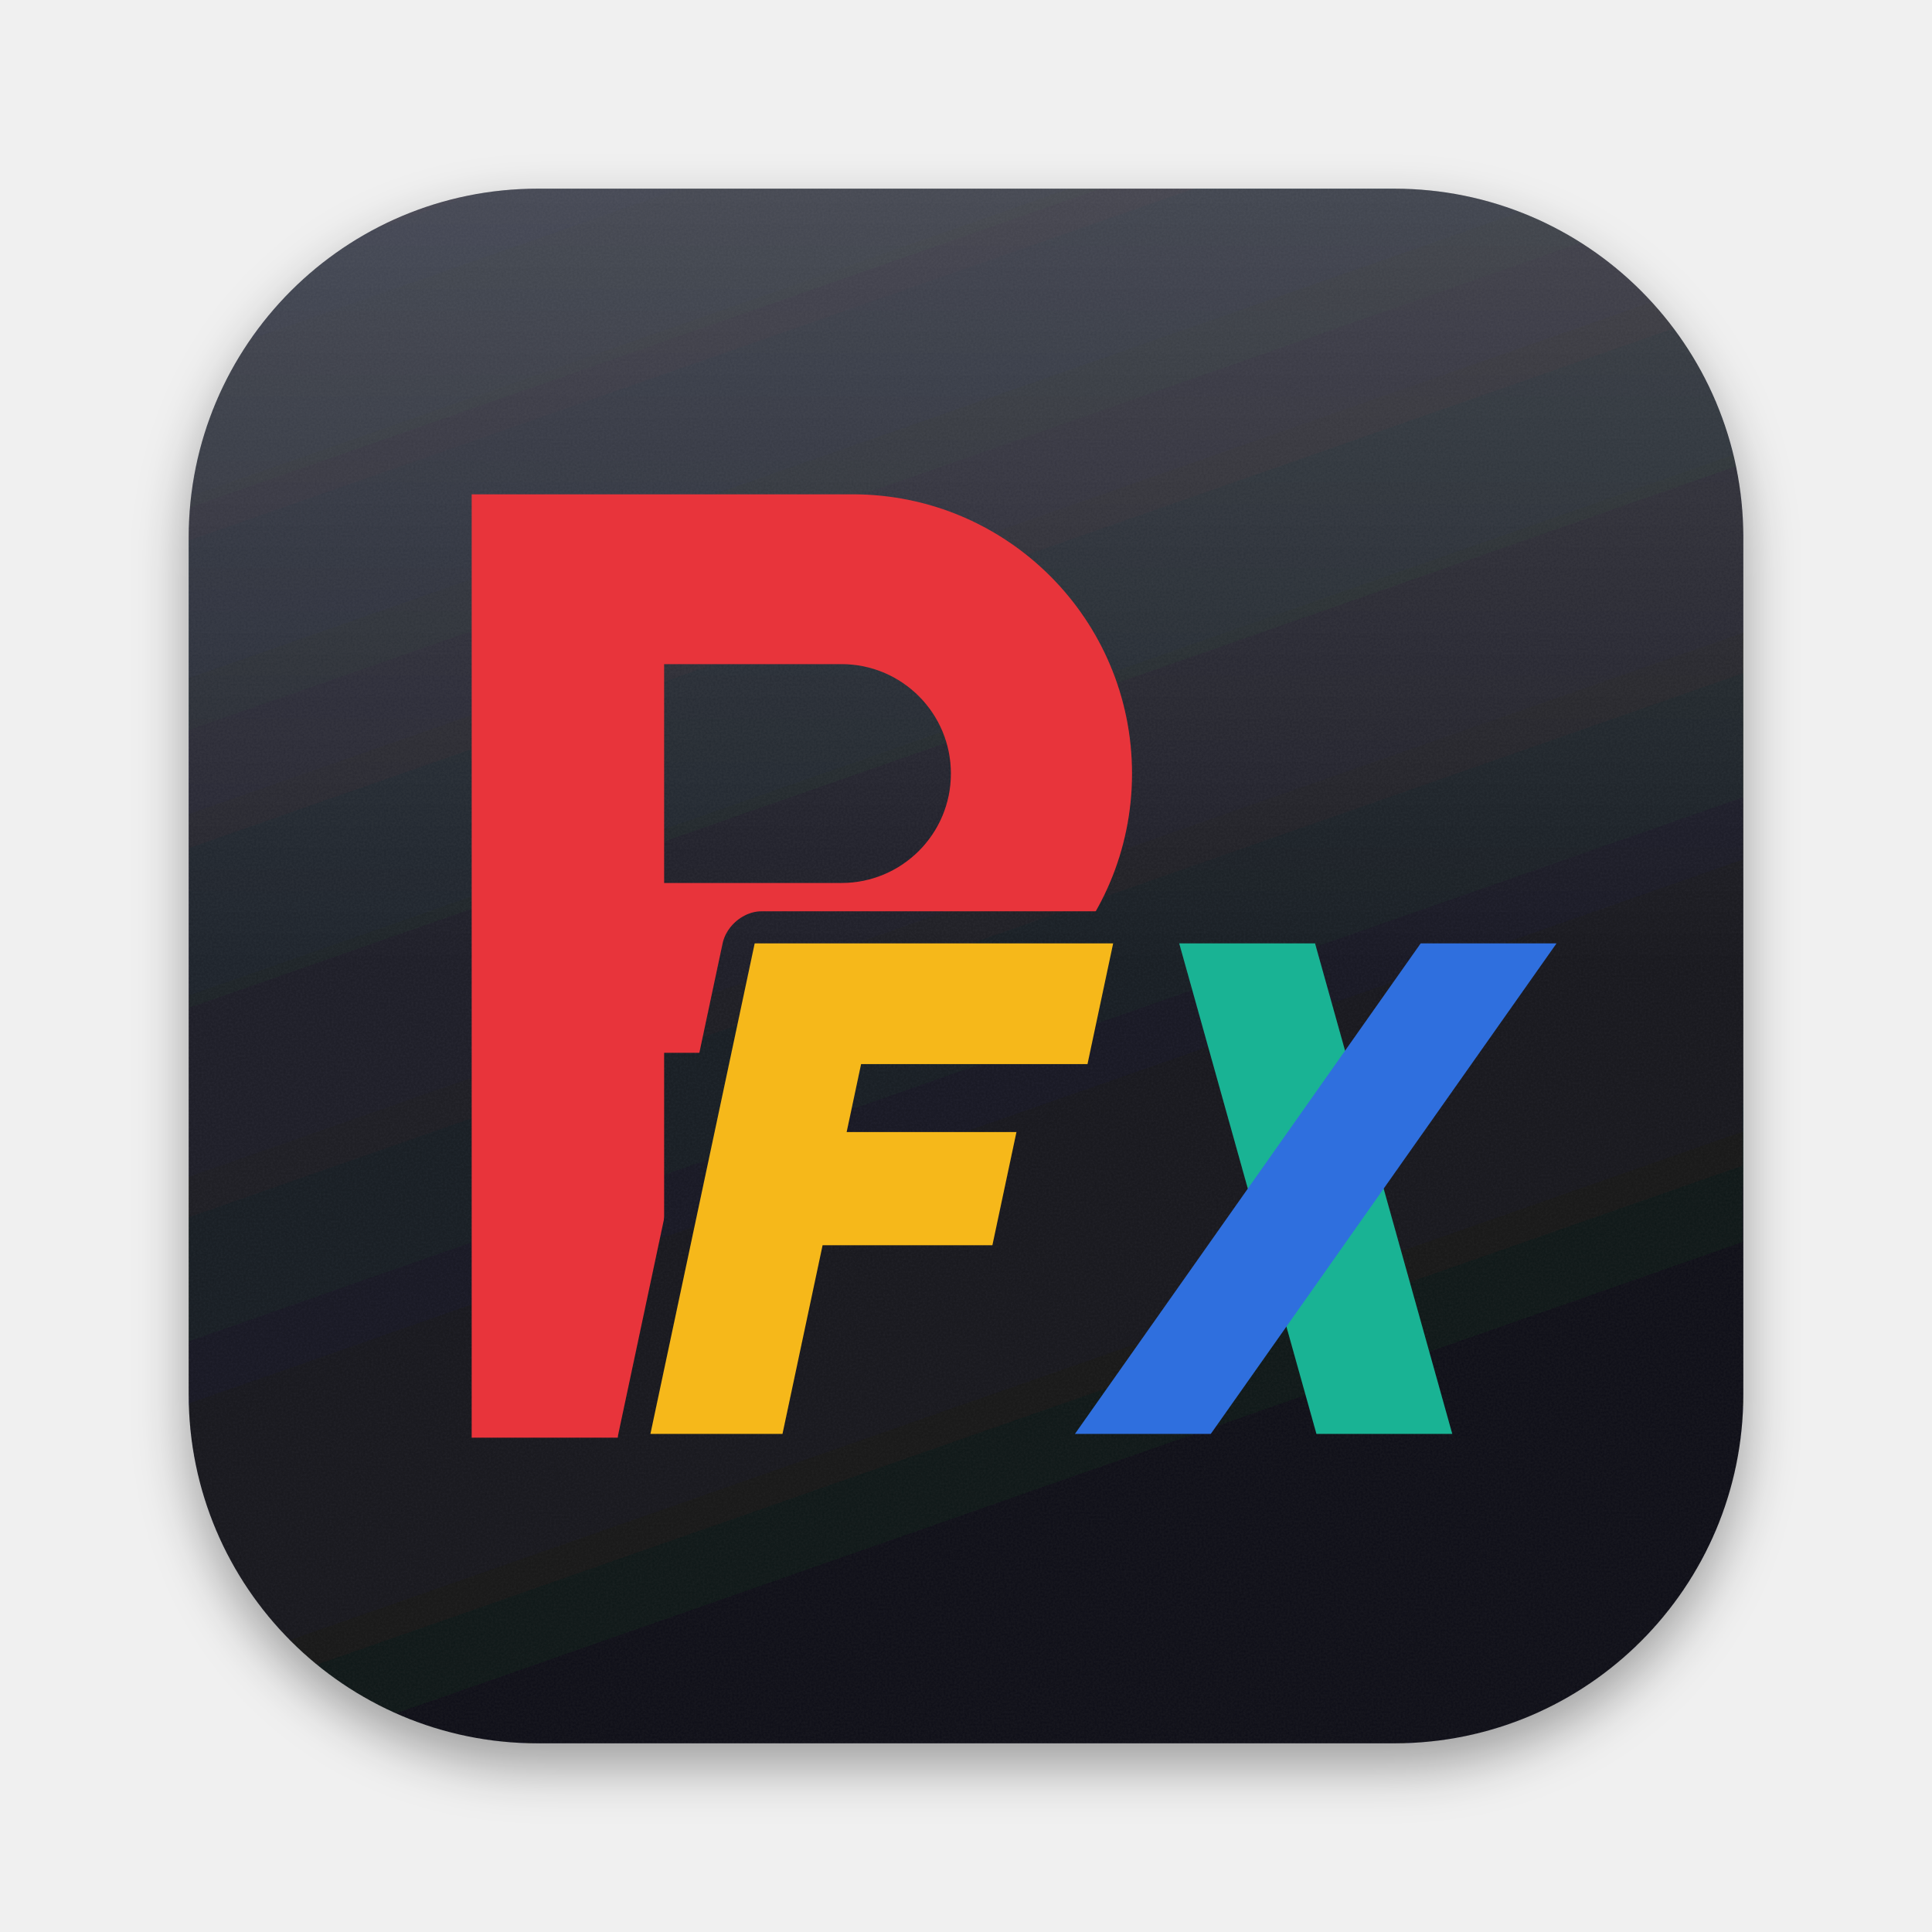
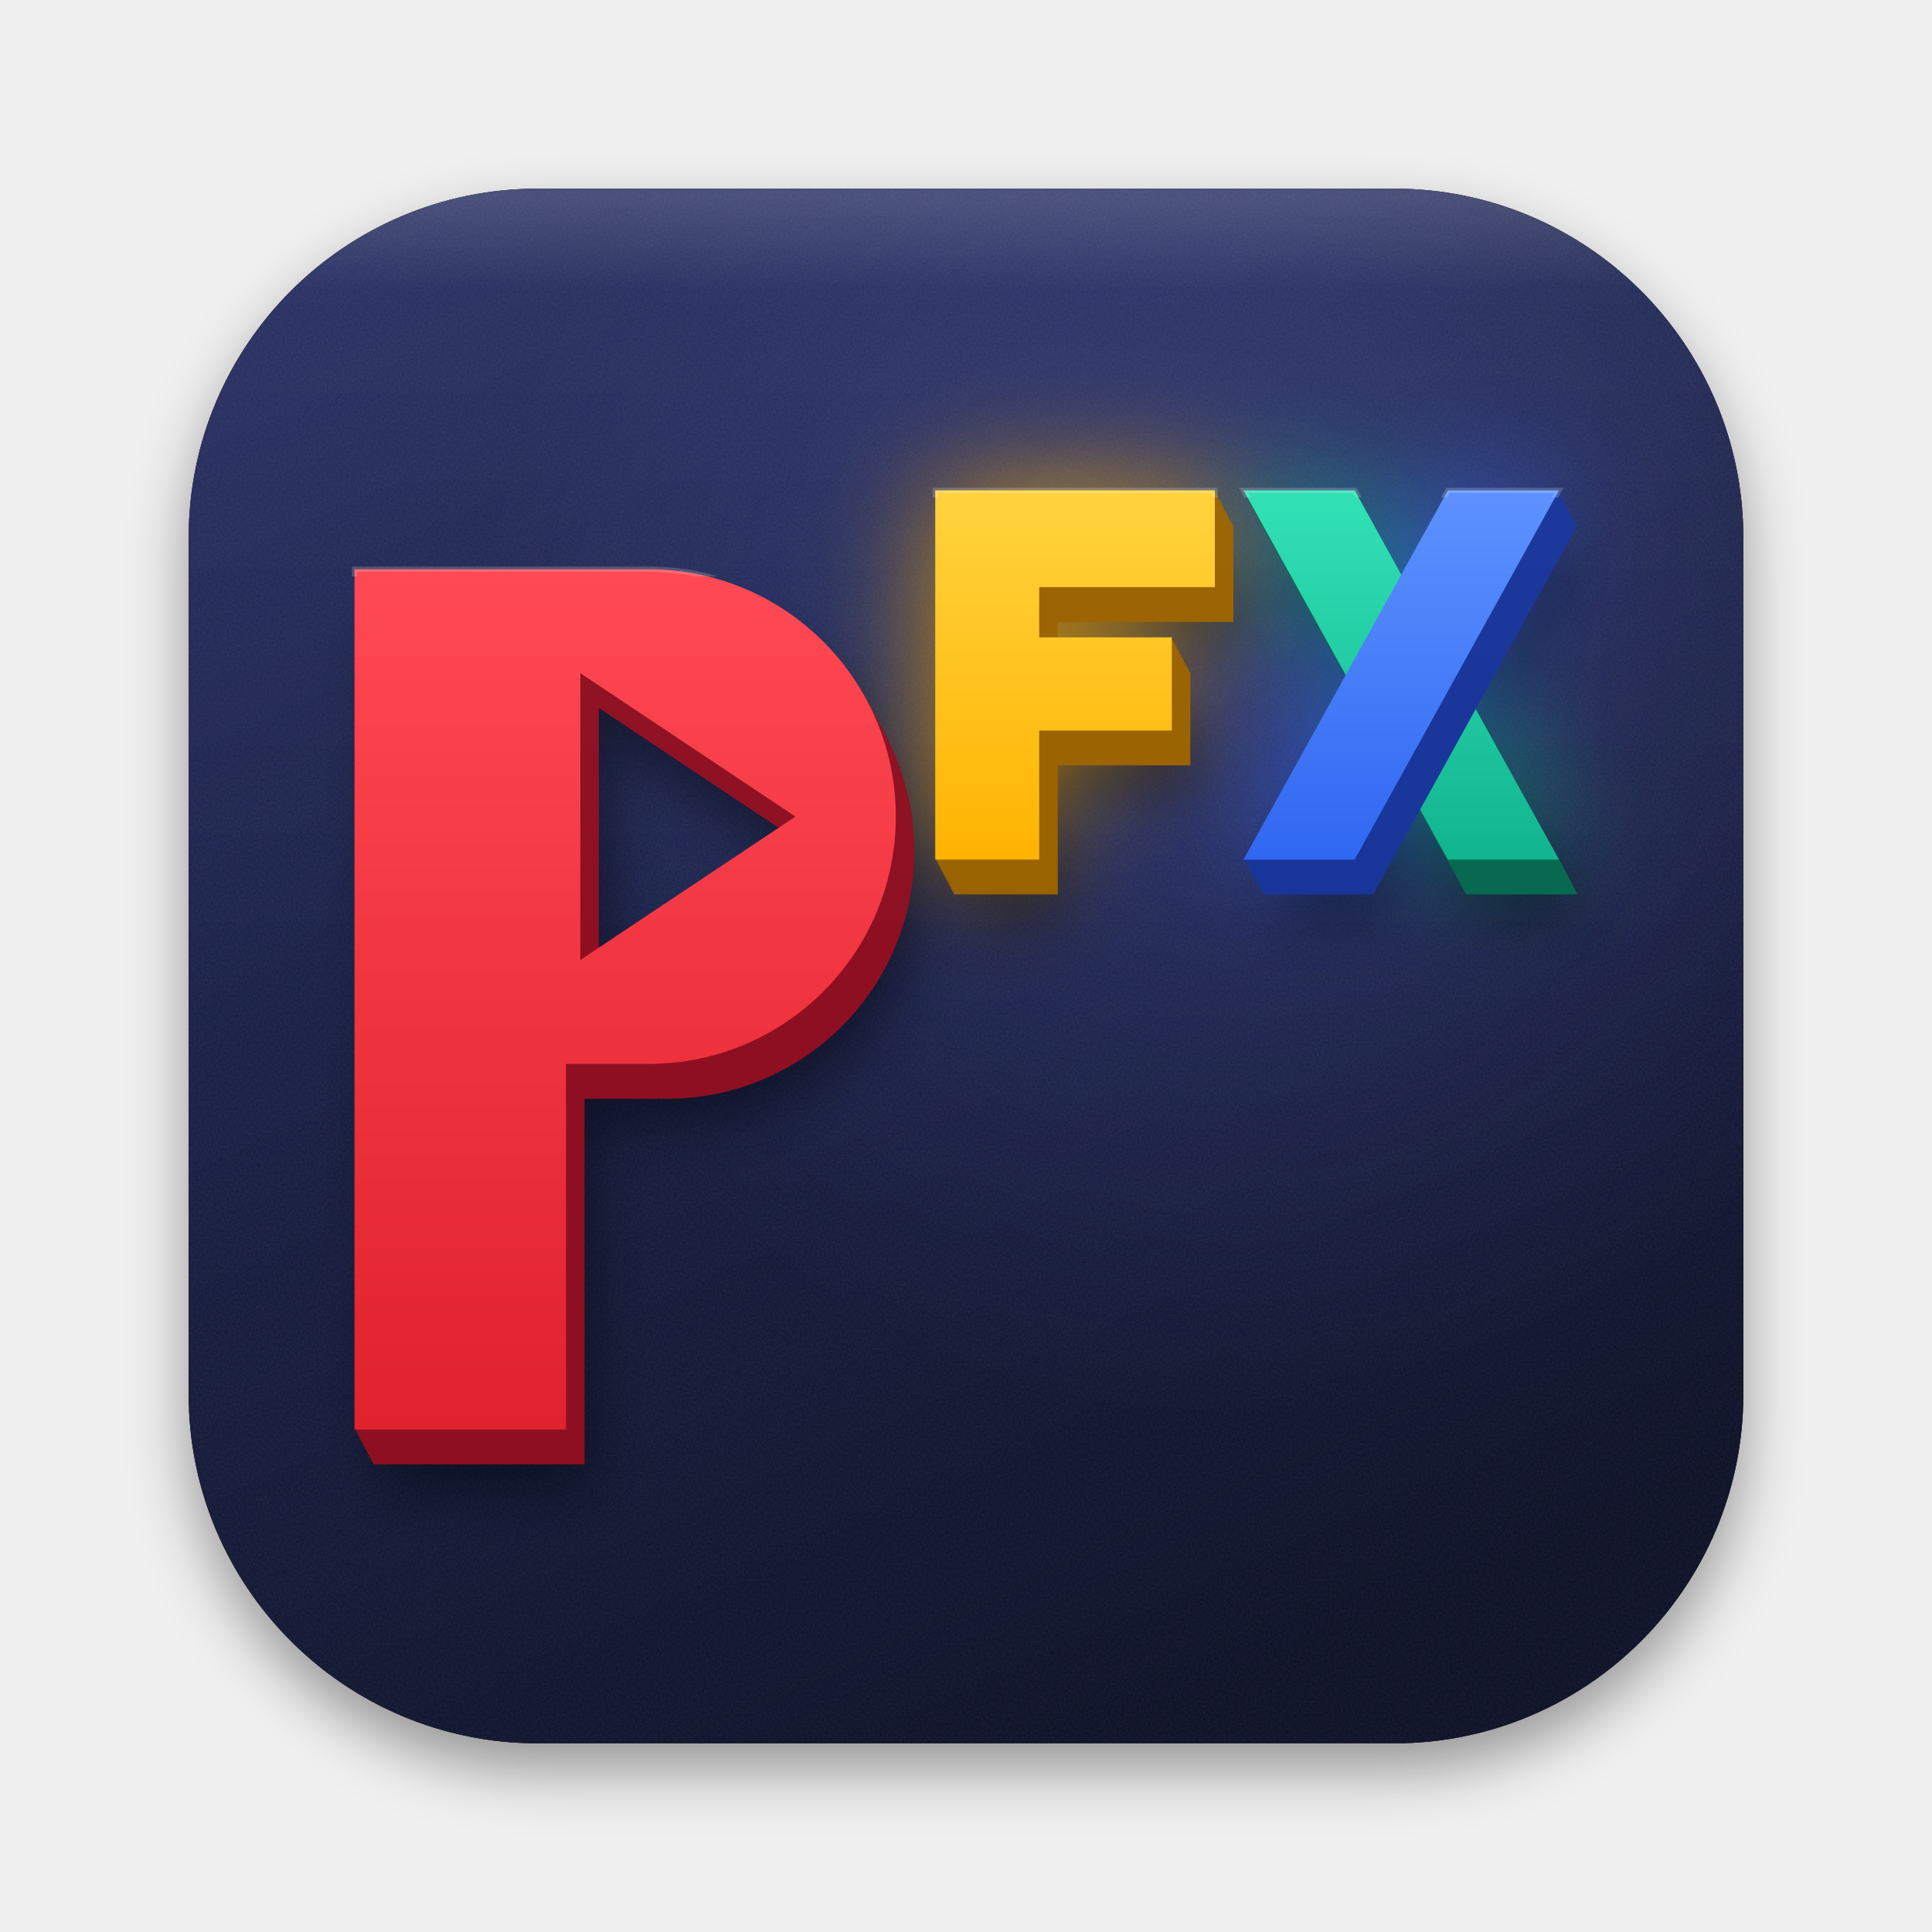
<svg xmlns="http://www.w3.org/2000/svg" viewBox="0 0 1024 1024" width="1024" height="1024">
  <defs>
-     <linearGradient id="bg" x1="0" y1="0" x2="0.35" y2="1">
-       <stop offset="0" stop-color="#2a2e3a" />
-       <stop offset="1" stop-color="#0e0f14" />
+     <linearGradient id="bg" x1="0.15" y1="0" x2="0.6" y2="1">
+       <stop offset="0" stop-color="#232B62" />
+       <stop offset="0.55" stop-color="#141A3D" />
+       <stop offset="1" stop-color="#0B0F26" />
    </linearGradient>
+     <radialGradient id="spot" cx="0.68" cy="0.3" r="0.5">
+       <stop offset="0" stop-color="#6E7CFF" stop-opacity="0.22" />
+       <stop offset="1" stop-color="#6E7CFF" stop-opacity="0" />
+     </radialGradient>
    <linearGradient id="rim" x1="0" y1="0" x2="0" y2="1">
-       <stop offset="0" stop-color="#ffffff" stop-opacity="0.14" />
-       <stop offset="0.5" stop-color="#ffffff" stop-opacity="0" />
+       <stop offset="0" stop-color="#fff" stop-opacity="0.16" />
+       <stop offset="0.06" stop-color="#fff" stop-opacity="0.03" />
+       <stop offset="0.5" stop-color="#fff" stop-opacity="0" />
    </linearGradient>
-     <filter id="shadow" x="-10%" y="-10%" width="120%" height="125%">
-       <feDropShadow dx="0" dy="12" stdDeviation="14" flood-color="#000" flood-opacity="0.35" />
+     <filter color-interpolation-filters="sRGB" id="grain" x="0" y="0" width="100%" height="100%">
+       <feTurbulence type="fractalNoise" baseFrequency="0.85" numOctaves="2" seed="11" />
+       <feColorMatrix values="0 0 0 0 1  0 0 0 0 1  0 0 0 0 1  0 0 0 0.075 0" />
    </filter>
-     <filter id="grain" x="0" y="0" width="100%" height="100%">
-       <feTurbulence type="fractalNoise" baseFrequency="0.9" numOctaves="2" seed="7" />
-       <feColorMatrix values="0 0 0 0 1  0 0 0 0 1  0 0 0 0 1  0 0 0 0.05 0" />
+     <filter color-interpolation-filters="sRGB" id="grain2" x="0" y="0" width="100%" height="100%">
+       <feTurbulence type="fractalNoise" baseFrequency="0.8" numOctaves="2" seed="29" />
+       <feColorMatrix values="0 0 0 0 0  0 0 0 0 0  0 0 0 0 0  0 0 0 0.09 0" />
+     </filter>
+     <filter color-interpolation-filters="sRGB" id="bloom" x="-50%" y="-50%" width="200%" height="200%">
+       <feGaussianBlur stdDeviation="34" />
+     </filter>
+     <filter color-interpolation-filters="sRGB" id="shadow" x="-10%" y="-10%" width="120%" height="125%">
+       <feDropShadow dx="0" dy="14" stdDeviation="16" flood-color="#000" flood-opacity="0.38" />
+     </filter>
+     <filter color-interpolation-filters="sRGB" id="cast" x="-20%" y="-20%" width="140%" height="150%">
+       <feGaussianBlur stdDeviation="16" />
    </filter>
    <clipPath id="tile">
      <rect x="100" y="100" width="824" height="824" rx="185" />
    </clipPath>
-     <g id="fx-shape">
-       <path d="M0,0 H190 V64 H70 V100 H160 V160 H70 V260 H0 Z" />
-       <path d="M225,0 H297 L425,260 H353 Z" />
-       <path d="M353,0 H425 L297,260 H225 Z" />
+     <clipPath id="topclip">
+       <rect x="-100" y="-100" width="2000" height="104" />
+     </clipPath>
+   </defs>
+   <rect x="100" y="100" width="824" height="824" rx="185" fill="#000" filter="url(#shadow)" />
+   <rect x="100" y="100" width="824" height="824" rx="185" fill="url(#bg)" />
+   <g clip-path="url(#tile)">
+     <rect x="100" y="100" width="824" height="824" fill="url(#spot)" />
+     <rect x="100" y="100" width="824" height="824" filter="url(#grain)" />
+     <rect x="100" y="100" width="824" height="824" filter="url(#grain2)" />
+     <g transform="translate(187.9,301.7) scale(0.95)">
+       <g opacity="0.55" filter="url(#cast)" transform="translate(14,34)">
+         <path d="M0,0 H164 A138,138 0 0 1 164,276 H118 V480 H0 Z M126,58 L126,218 L246,138 Z" fill="#03050f" fill-rule="evenodd" />
+         <g transform="translate(324,-44)">
+           <path d="M0,0 H156 V54 H58 V82 H132 V134 H58 V206 H0 Z" fill="#03050f" />
+           <path d="M172,0 H234 L348,206 H286 Z" fill="#03050f" />
+           <path d="M286,0 H348 L234,206 H172 Z" fill="#03050f" />
+         </g>
+       </g>
+       <g opacity="0.75" filter="url(#bloom)" transform="translate(324,-44)">
+         <path d="M0,0 H156 V54 H58 V82 H132 V134 H58 V206 H0 Z" fill="#FFB300" />
+         <path d="M172,0 H234 L348,206 H286 Z" fill="#10B48F" />
+         <path d="M286,0 H348 L234,206 H172 Z" fill="#2F66F2" />
+       </g>
+       <g transform="translate(0,0)">
+         <path d="M0,0 H164 A138,138 0 0 1 164,276 H118 V480 H0 Z M126,58 L126,218 L246,138 Z" fill="#8E0F22" fill-rule="evenodd" transform="translate(10.33,19.42)" />
+         <path d="M0,0 H164 A138,138 0 0 1 164,276 H118 V480 H0 Z M126,58 L126,218 L246,138 Z" fill="#8E0F22" fill-rule="evenodd" transform="translate(9.59,18.04)" />
+         <path d="M0,0 H164 A138,138 0 0 1 164,276 H118 V480 H0 Z M126,58 L126,218 L246,138 Z" fill="#8E0F22" fill-rule="evenodd" transform="translate(8.85,16.65)" />
+         <path d="M0,0 H164 A138,138 0 0 1 164,276 H118 V480 H0 Z M126,58 L126,218 L246,138 Z" fill="#8E0F22" fill-rule="evenodd" transform="translate(8.12,15.26)" />
+         <path d="M0,0 H164 A138,138 0 0 1 164,276 H118 V480 H0 Z M126,58 L126,218 L246,138 Z" fill="#8E0F22" fill-rule="evenodd" transform="translate(7.38,13.87)" />
+         <path d="M0,0 H164 A138,138 0 0 1 164,276 H118 V480 H0 Z M126,58 L126,218 L246,138 Z" fill="#8E0F22" fill-rule="evenodd" transform="translate(6.64,12.49)" />
+         <path d="M0,0 H164 A138,138 0 0 1 164,276 H118 V480 H0 Z M126,58 L126,218 L246,138 Z" fill="#8E0F22" fill-rule="evenodd" transform="translate(5.90,11.10)" />
+         <path d="M0,0 H164 A138,138 0 0 1 164,276 H118 V480 H0 Z M126,58 L126,218 L246,138 Z" fill="#8E0F22" fill-rule="evenodd" transform="translate(5.16,9.71)" />
+         <path d="M0,0 H164 A138,138 0 0 1 164,276 H118 V480 H0 Z M126,58 L126,218 L246,138 Z" fill="#8E0F22" fill-rule="evenodd" transform="translate(4.43,8.32)" />
+         <path d="M0,0 H164 A138,138 0 0 1 164,276 H118 V480 H0 Z M126,58 L126,218 L246,138 Z" fill="#8E0F22" fill-rule="evenodd" transform="translate(3.69,6.94)" />
+         <path d="M0,0 H164 A138,138 0 0 1 164,276 H118 V480 H0 Z M126,58 L126,218 L246,138 Z" fill="#8E0F22" fill-rule="evenodd" transform="translate(2.95,5.55)" />
+         <path d="M0,0 H164 A138,138 0 0 1 164,276 H118 V480 H0 Z M126,58 L126,218 L246,138 Z" fill="#8E0F22" fill-rule="evenodd" transform="translate(2.21,4.16)" />
+         <path d="M0,0 H164 A138,138 0 0 1 164,276 H118 V480 H0 Z M126,58 L126,218 L246,138 Z" fill="#8E0F22" fill-rule="evenodd" transform="translate(1.48,2.77)" />
+         <path d="M0,0 H164 A138,138 0 0 1 164,276 H118 V480 H0 Z M126,58 L126,218 L246,138 Z" fill="#8E0F22" fill-rule="evenodd" transform="translate(0.74,1.39)" />
+         <linearGradient id="g-red-8449" x1="0" y1="0" x2="0" y2="1">
+           <stop offset="0" stop-color="#FF4651" />
+           <stop offset="1" stop-color="#E0222F" />
+         </linearGradient>
+         <path d="M0,0 H164 A138,138 0 0 1 164,276 H118 V480 H0 Z M126,58 L126,218 L246,138 Z" fill="url(#g-red-8449)" fill-rule="evenodd" />
+         <path d="M0,0 H164 A138,138 0 0 1 164,276 H118 V480 H0 Z M126,58 L126,218 L246,138 Z" fill="none" stroke="#fff" stroke-opacity="0.18" stroke-width="3" fill-rule="evenodd" clip-path="url(#topclip)" />
+       </g>
+       <g transform="translate(324,-44)">
+         <g transform="translate(0,0)">
+           <path d="M0,0 H156 V54 H58 V82 H132 V134 H58 V206 H0 Z" fill="#9A6200" fill-rule="nonzero" transform="translate(10.33,19.42)" />
+           <path d="M0,0 H156 V54 H58 V82 H132 V134 H58 V206 H0 Z" fill="#9A6200" fill-rule="nonzero" transform="translate(9.59,18.04)" />
+           <path d="M0,0 H156 V54 H58 V82 H132 V134 H58 V206 H0 Z" fill="#9A6200" fill-rule="nonzero" transform="translate(8.85,16.65)" />
+           <path d="M0,0 H156 V54 H58 V82 H132 V134 H58 V206 H0 Z" fill="#9A6200" fill-rule="nonzero" transform="translate(8.12,15.26)" />
+           <path d="M0,0 H156 V54 H58 V82 H132 V134 H58 V206 H0 Z" fill="#9A6200" fill-rule="nonzero" transform="translate(7.38,13.87)" />
+           <path d="M0,0 H156 V54 H58 V82 H132 V134 H58 V206 H0 Z" fill="#9A6200" fill-rule="nonzero" transform="translate(6.64,12.49)" />
+           <path d="M0,0 H156 V54 H58 V82 H132 V134 H58 V206 H0 Z" fill="#9A6200" fill-rule="nonzero" transform="translate(5.90,11.10)" />
+           <path d="M0,0 H156 V54 H58 V82 H132 V134 H58 V206 H0 Z" fill="#9A6200" fill-rule="nonzero" transform="translate(5.16,9.71)" />
+           <path d="M0,0 H156 V54 H58 V82 H132 V134 H58 V206 H0 Z" fill="#9A6200" fill-rule="nonzero" transform="translate(4.43,8.32)" />
+           <path d="M0,0 H156 V54 H58 V82 H132 V134 H58 V206 H0 Z" fill="#9A6200" fill-rule="nonzero" transform="translate(3.69,6.94)" />
+           <path d="M0,0 H156 V54 H58 V82 H132 V134 H58 V206 H0 Z" fill="#9A6200" fill-rule="nonzero" transform="translate(2.95,5.55)" />
+           <path d="M0,0 H156 V54 H58 V82 H132 V134 H58 V206 H0 Z" fill="#9A6200" fill-rule="nonzero" transform="translate(2.21,4.16)" />
+           <path d="M0,0 H156 V54 H58 V82 H132 V134 H58 V206 H0 Z" fill="#9A6200" fill-rule="nonzero" transform="translate(1.48,2.77)" />
+           <path d="M0,0 H156 V54 H58 V82 H132 V134 H58 V206 H0 Z" fill="#9A6200" fill-rule="nonzero" transform="translate(0.74,1.39)" />
+           <linearGradient id="g-yel-9099" x1="0" y1="0" x2="0" y2="1">
+             <stop offset="0" stop-color="#FFD23A" />
+             <stop offset="1" stop-color="#FFB300" />
+           </linearGradient>
+           <path d="M0,0 H156 V54 H58 V82 H132 V134 H58 V206 H0 Z" fill="url(#g-yel-9099)" fill-rule="nonzero" />
+           <path d="M0,0 H156 V54 H58 V82 H132 V134 H58 V206 H0 Z" fill="none" stroke="#fff" stroke-opacity="0.18" stroke-width="3" fill-rule="nonzero" clip-path="url(#topclip)" />
+         </g>
+         <g transform="translate(0,0)">
+           <path d="M172,0 H234 L348,206 H286 Z" fill="#06684F" fill-rule="nonzero" transform="translate(10.33,19.42)" />
+           <path d="M172,0 H234 L348,206 H286 Z" fill="#06684F" fill-rule="nonzero" transform="translate(9.59,18.04)" />
+           <path d="M172,0 H234 L348,206 H286 Z" fill="#06684F" fill-rule="nonzero" transform="translate(8.85,16.65)" />
+           <path d="M172,0 H234 L348,206 H286 Z" fill="#06684F" fill-rule="nonzero" transform="translate(8.12,15.26)" />
+           <path d="M172,0 H234 L348,206 H286 Z" fill="#06684F" fill-rule="nonzero" transform="translate(7.38,13.87)" />
+           <path d="M172,0 H234 L348,206 H286 Z" fill="#06684F" fill-rule="nonzero" transform="translate(6.64,12.49)" />
+           <path d="M172,0 H234 L348,206 H286 Z" fill="#06684F" fill-rule="nonzero" transform="translate(5.90,11.10)" />
+           <path d="M172,0 H234 L348,206 H286 Z" fill="#06684F" fill-rule="nonzero" transform="translate(5.16,9.71)" />
+           <path d="M172,0 H234 L348,206 H286 Z" fill="#06684F" fill-rule="nonzero" transform="translate(4.43,8.32)" />
+           <path d="M172,0 H234 L348,206 H286 Z" fill="#06684F" fill-rule="nonzero" transform="translate(3.69,6.94)" />
+           <path d="M172,0 H234 L348,206 H286 Z" fill="#06684F" fill-rule="nonzero" transform="translate(2.95,5.55)" />
+           <path d="M172,0 H234 L348,206 H286 Z" fill="#06684F" fill-rule="nonzero" transform="translate(2.21,4.16)" />
+           <path d="M172,0 H234 L348,206 H286 Z" fill="#06684F" fill-rule="nonzero" transform="translate(1.48,2.77)" />
+           <path d="M172,0 H234 L348,206 H286 Z" fill="#06684F" fill-rule="nonzero" transform="translate(0.74,1.39)" />
+           <linearGradient id="g-teal-5045" x1="0" y1="0" x2="0" y2="1">
+             <stop offset="0" stop-color="#2EE0B5" />
+             <stop offset="1" stop-color="#10B48F" />
+           </linearGradient>
+           <path d="M172,0 H234 L348,206 H286 Z" fill="url(#g-teal-5045)" fill-rule="nonzero" />
+           <path d="M172,0 H234 L348,206 H286 Z" fill="none" stroke="#fff" stroke-opacity="0.18" stroke-width="3" fill-rule="nonzero" clip-path="url(#topclip)" />
+         </g>
+         <g transform="translate(0,0)">
+           <path d="M286,0 H348 L234,206 H172 Z" fill="#17349A" fill-rule="nonzero" transform="translate(10.33,19.42)" />
+           <path d="M286,0 H348 L234,206 H172 Z" fill="#17349A" fill-rule="nonzero" transform="translate(9.59,18.04)" />
+           <path d="M286,0 H348 L234,206 H172 Z" fill="#17349A" fill-rule="nonzero" transform="translate(8.85,16.65)" />
+           <path d="M286,0 H348 L234,206 H172 Z" fill="#17349A" fill-rule="nonzero" transform="translate(8.12,15.26)" />
+           <path d="M286,0 H348 L234,206 H172 Z" fill="#17349A" fill-rule="nonzero" transform="translate(7.38,13.87)" />
+           <path d="M286,0 H348 L234,206 H172 Z" fill="#17349A" fill-rule="nonzero" transform="translate(6.64,12.49)" />
+           <path d="M286,0 H348 L234,206 H172 Z" fill="#17349A" fill-rule="nonzero" transform="translate(5.90,11.10)" />
+           <path d="M286,0 H348 L234,206 H172 Z" fill="#17349A" fill-rule="nonzero" transform="translate(5.16,9.71)" />
+           <path d="M286,0 H348 L234,206 H172 Z" fill="#17349A" fill-rule="nonzero" transform="translate(4.43,8.32)" />
+           <path d="M286,0 H348 L234,206 H172 Z" fill="#17349A" fill-rule="nonzero" transform="translate(3.69,6.94)" />
+           <path d="M286,0 H348 L234,206 H172 Z" fill="#17349A" fill-rule="nonzero" transform="translate(2.95,5.55)" />
+           <path d="M286,0 H348 L234,206 H172 Z" fill="#17349A" fill-rule="nonzero" transform="translate(2.21,4.16)" />
+           <path d="M286,0 H348 L234,206 H172 Z" fill="#17349A" fill-rule="nonzero" transform="translate(1.48,2.77)" />
+           <path d="M286,0 H348 L234,206 H172 Z" fill="#17349A" fill-rule="nonzero" transform="translate(0.74,1.39)" />
+           <linearGradient id="g-blue-1628" x1="0" y1="0" x2="0" y2="1">
+             <stop offset="0" stop-color="#5A90FF" />
+             <stop offset="1" stop-color="#2F66F2" />
+           </linearGradient>
+           <path d="M286,0 H348 L234,206 H172 Z" fill="url(#g-blue-1628)" fill-rule="nonzero" />
+           <path d="M286,0 H348 L234,206 H172 Z" fill="none" stroke="#fff" stroke-opacity="0.18" stroke-width="3" fill-rule="nonzero" clip-path="url(#topclip)" />
+         </g>
+       </g>
    </g>
-     <mask id="cut" maskUnits="userSpaceOnUse" x="0" y="0" width="1024" height="1024">
-       <rect width="1024" height="1024" fill="#fff" />
-       <use href="#fx-shape" transform="translate(400,500) skewX(-12)" fill="#000" stroke="#000" stroke-width="34" stroke-linejoin="round" />
-     </mask>
-   </defs>
-   <g filter="url(#shadow)">
-     <rect x="100" y="100" width="824" height="824" rx="185" fill="url(#bg)" />
-   </g>
-   <g clip-path="url(#tile)">
    <rect x="100" y="100" width="824" height="824" rx="185" fill="url(#rim)" />
-     <rect x="100" y="100" width="824" height="824" filter="url(#grain)" />
-     <path fill="#E8343B" fill-rule="evenodd" mask="url(#cut)" d="M250,262 H452 A148,148 0 0 1 452,558 H352 V762 H250 Z              M352,352 H446 A58,58 0 0 1 446,468 H352 Z" />
-     <g transform="translate(400,500) skewX(-12)">
-       <path fill="#F6B81A" d="M0,0 H190 V64 H70 V100 H160 V160 H70 V260 H0 Z" />
-       <path fill="#19B394" d="M225,0 H297 L425,260 H353 Z" />
-       <path fill="#2F6FDE" d="M353,0 H425 L297,260 H225 Z" />
-     </g>
  </g>
</svg>
